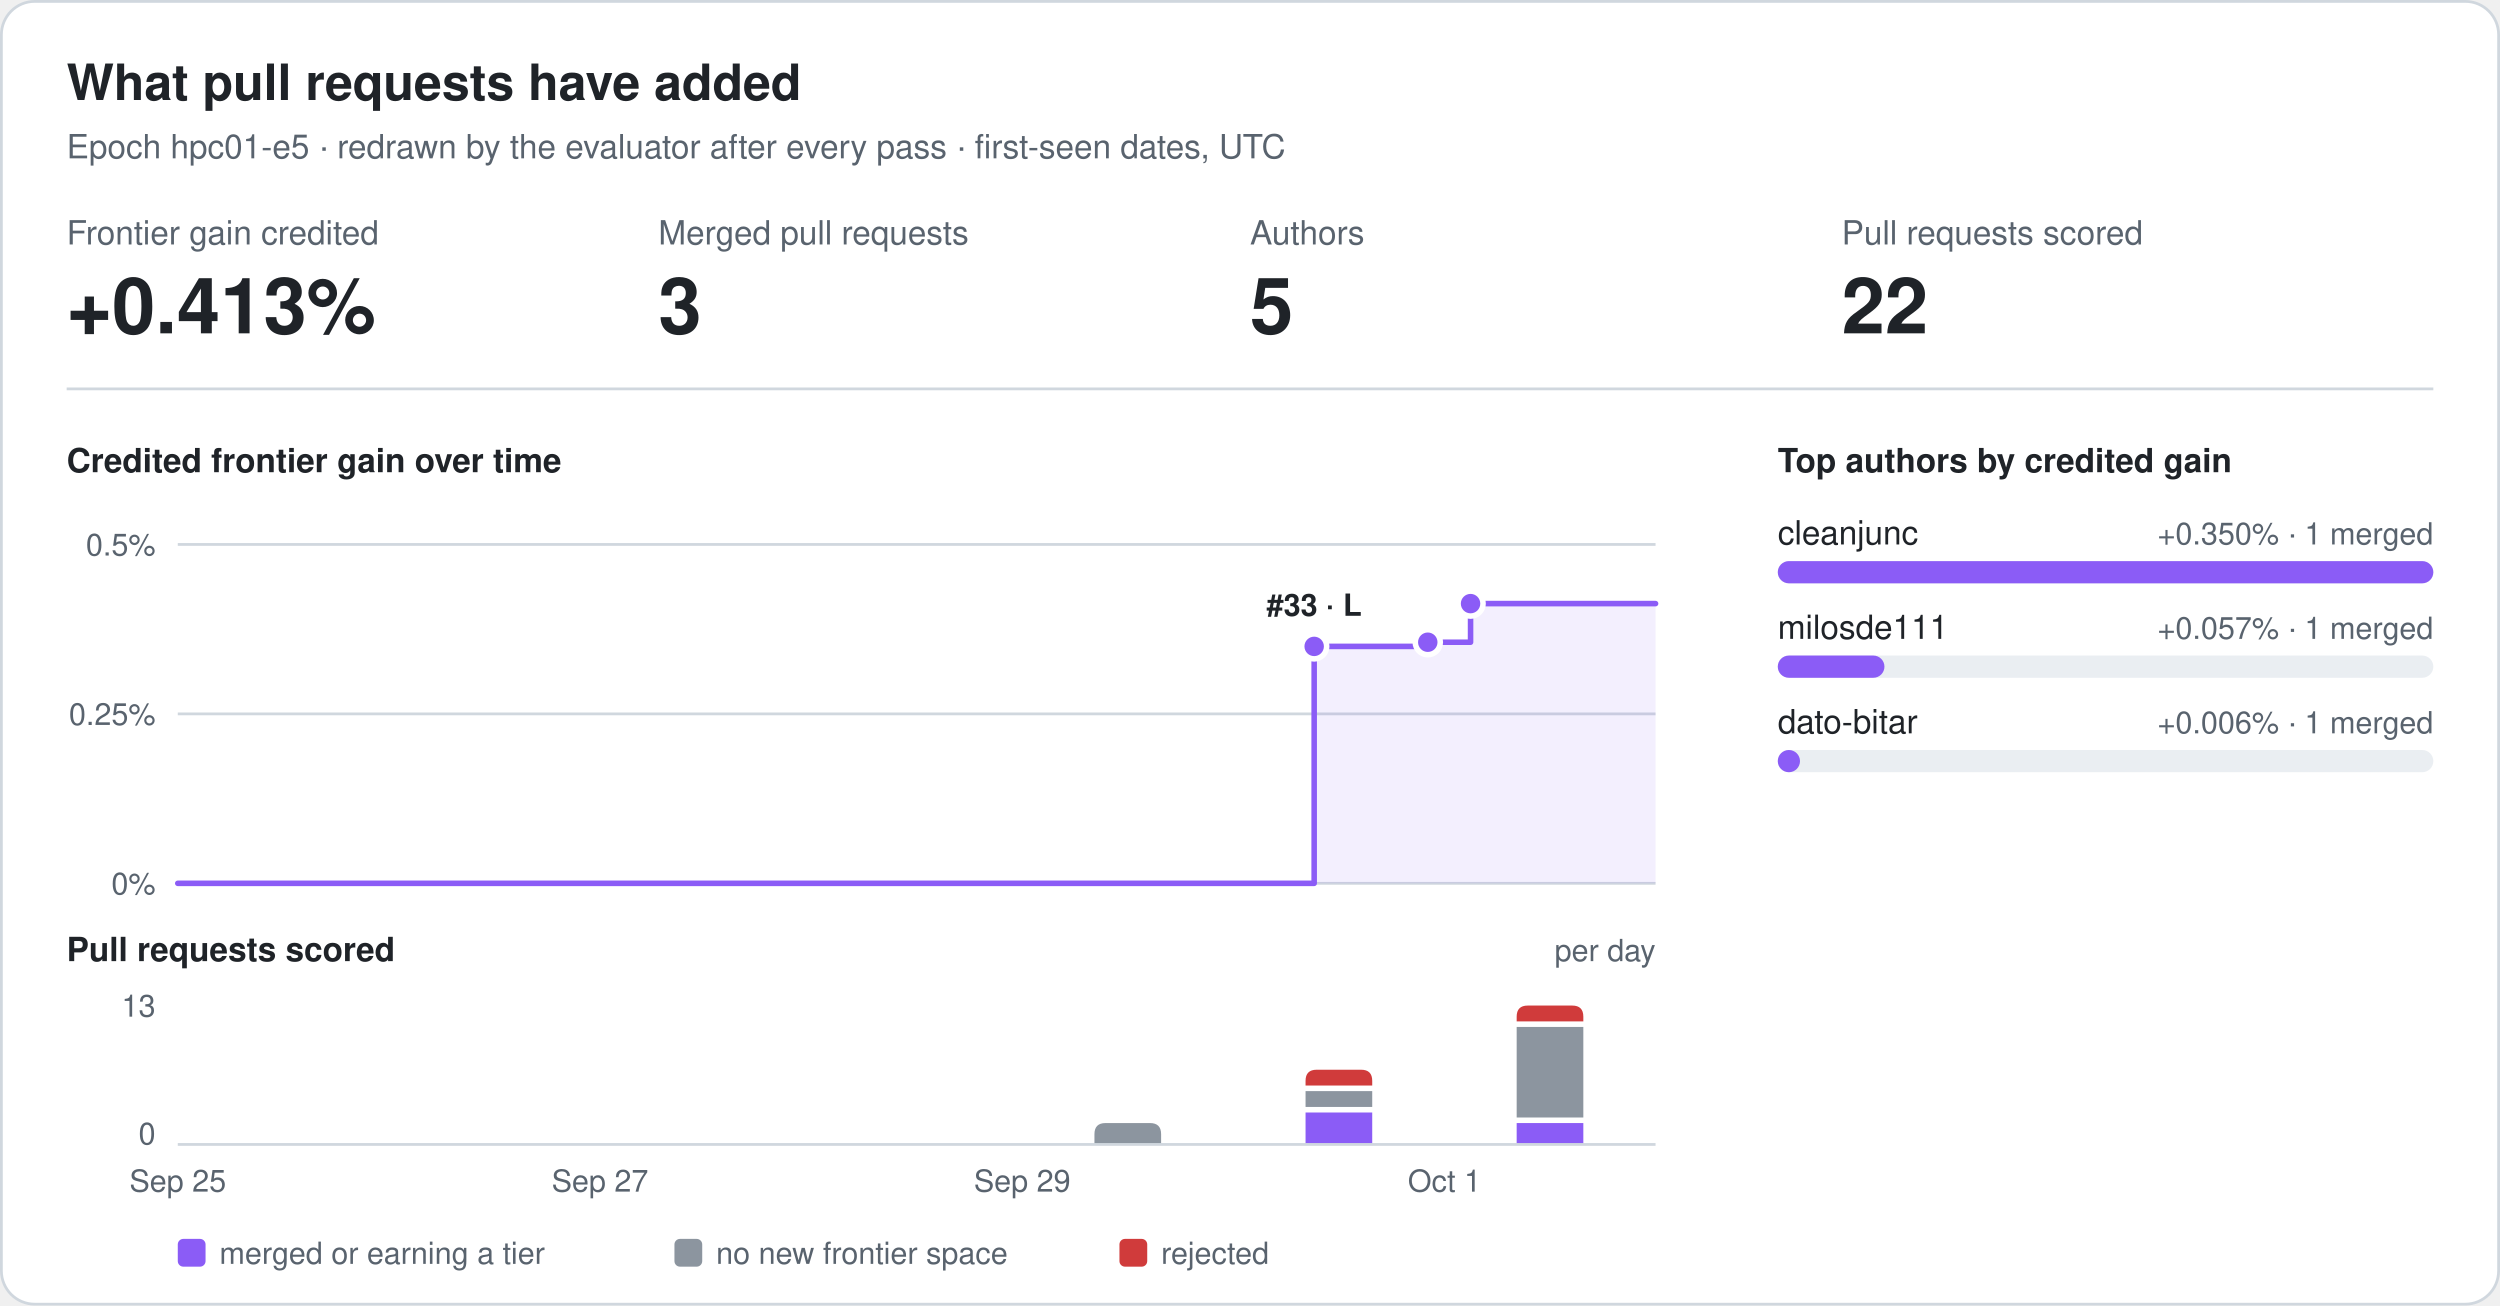
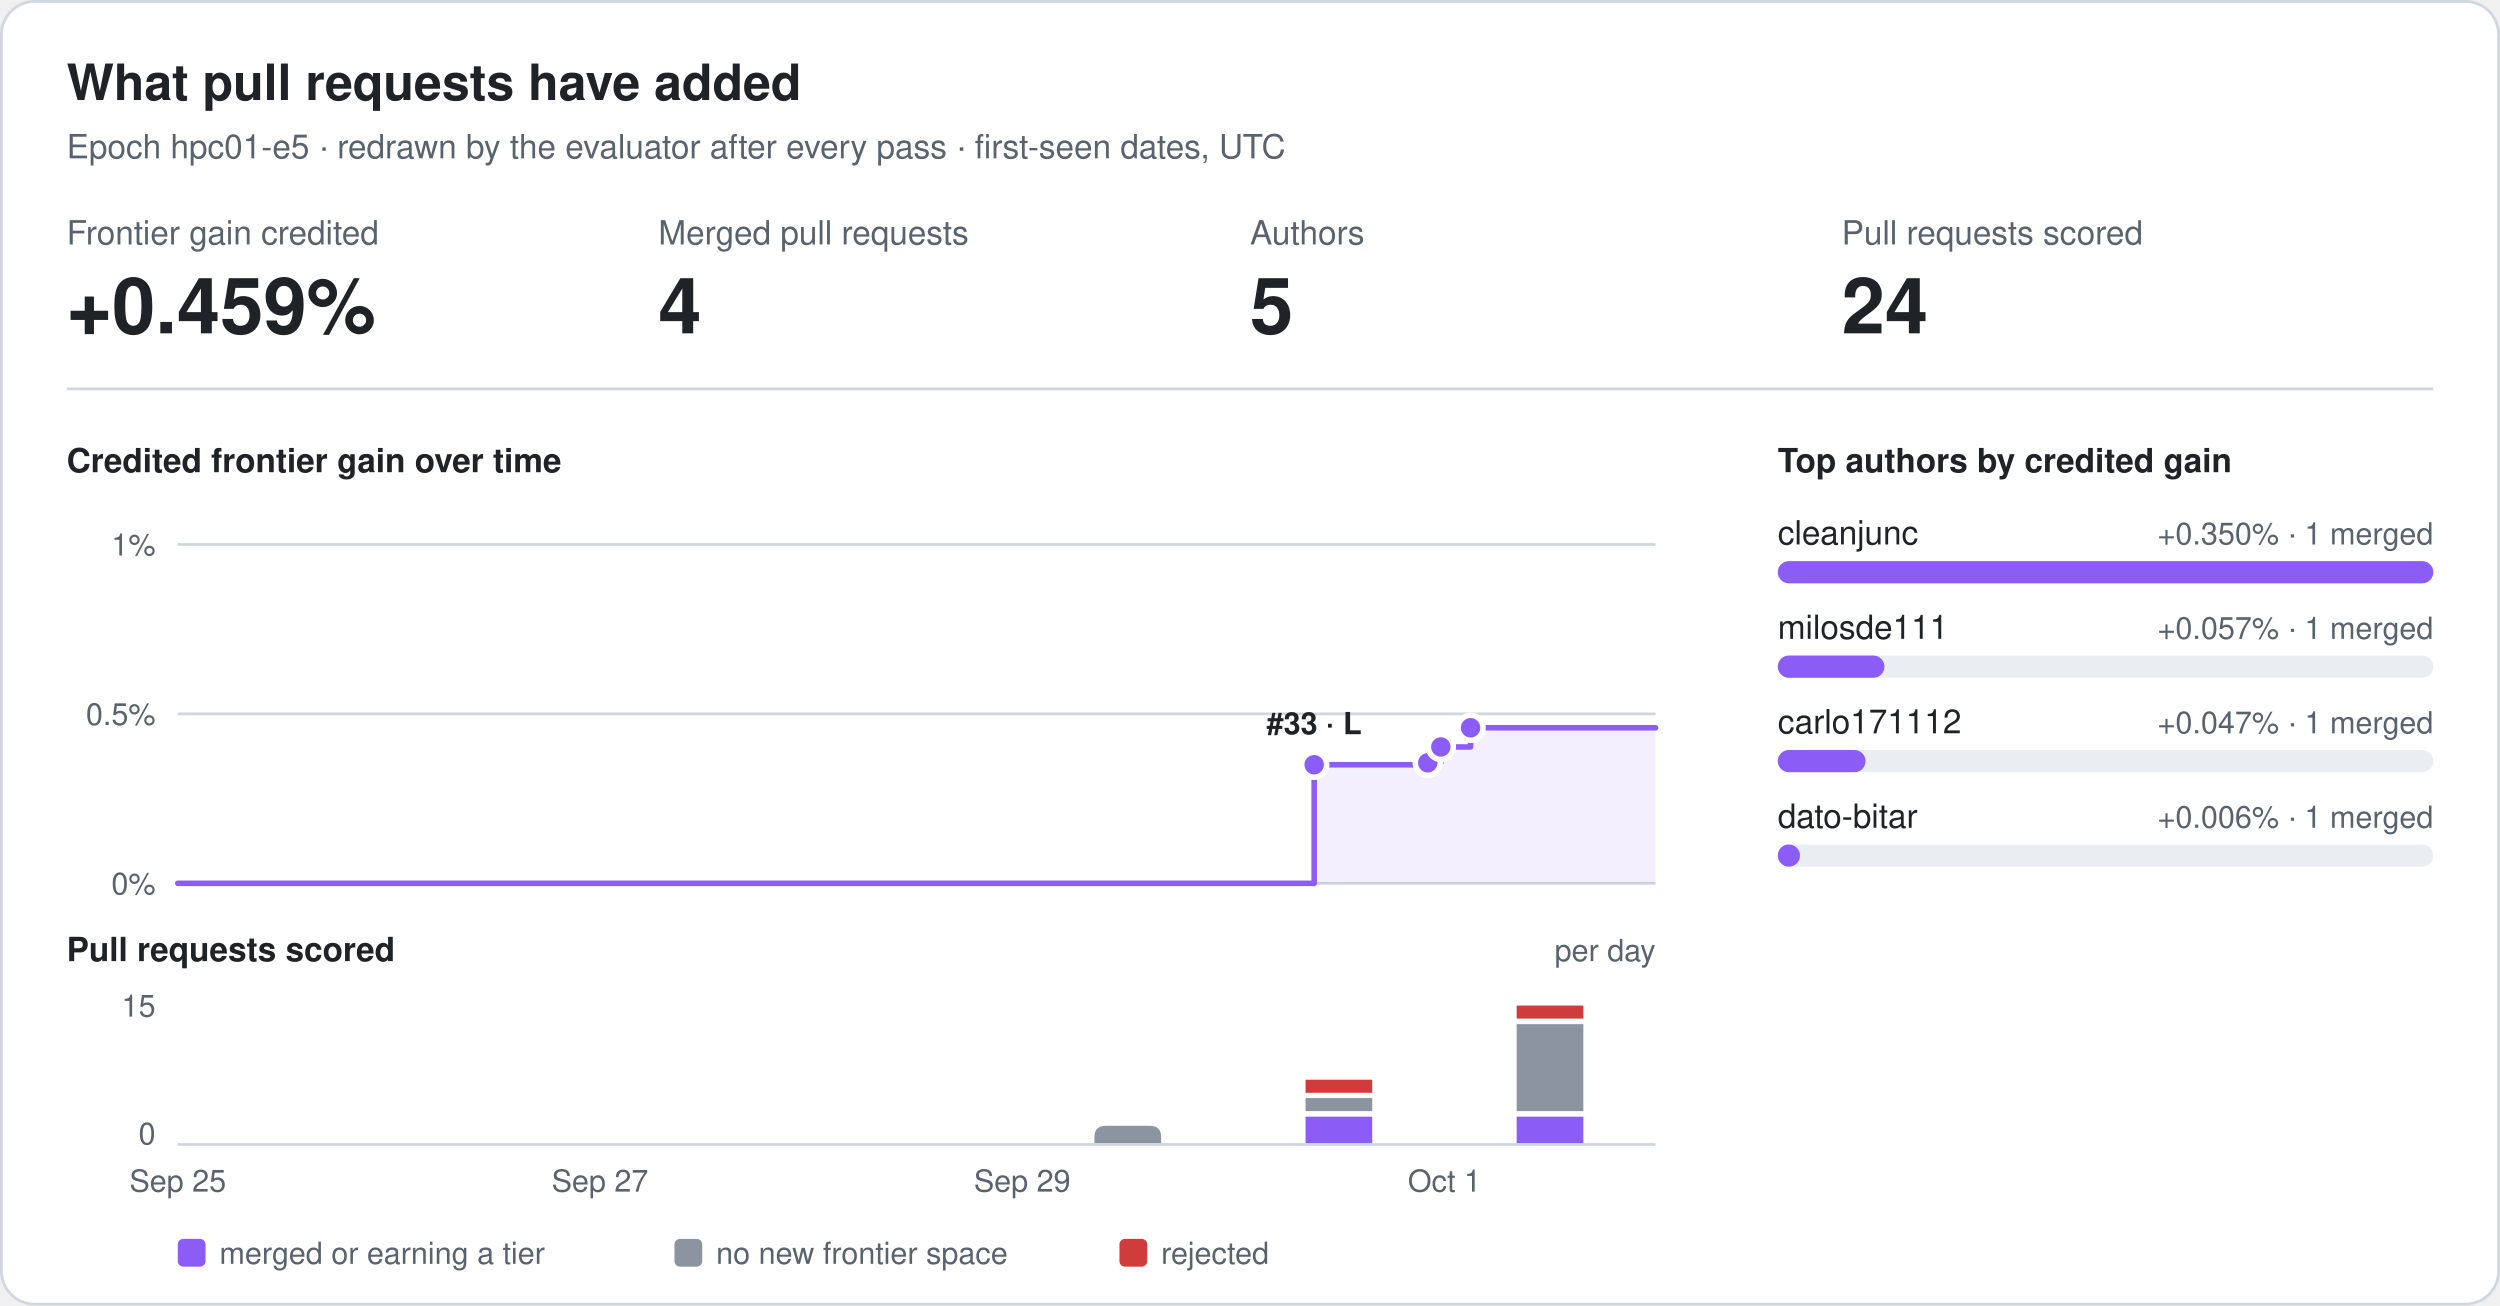
- <svg xmlns="http://www.w3.org/2000/svg" width="900" height="470" viewBox="0 0 900 470" font-family="-apple-system,BlinkMacSystemFont,'Segoe UI',Helvetica,Arial,sans-serif" role="img" aria-label="Frontier gain credited to merged pull requests: +0.413% from 3 merges, 22 pull requests scored">
+ <svg xmlns="http://www.w3.org/2000/svg" width="900" height="470" viewBox="0 0 900 470" font-family="-apple-system,BlinkMacSystemFont,'Segoe UI',Helvetica,Arial,sans-serif" role="img" aria-label="Frontier gain credited to merged pull requests: +0.459% from 4 merges, 24 pull requests scored">
  <style>
.bg{fill:#ffffff;stroke:#d0d7de}.t{fill:#1f2328}.m{fill:#59636e}.rule{stroke:#d0d7de}.ring{stroke:#ffffff}
.acc{fill:#8b5cf6}.accl{stroke:#8b5cf6}.wash{fill:#8b5cf6;fill-opacity:.1}.gry{fill:#8c959f}.rej{fill:#d03b3b}.track{fill:#eaeef2}.tk{stroke:#1f2328}
@media (prefers-color-scheme: dark){
.bg{fill:#0d1117;stroke:#30363d}.t{fill:#e6edf3}.m{fill:#9198a1}.rule{stroke:#30363d}.ring{stroke:#0d1117}
.acc{fill:#9a75f8}.accl{stroke:#9a75f8}.wash{fill:#9a75f8;fill-opacity:.14}.gry{fill:#9198a1}.rej{fill:#e5534b}.track{fill:#21262d}.tk{stroke:#e6edf3}}
</style>
  <rect class="bg" x="0.5" y="0.5" width="899" height="469" rx="12" />
  <text x="24.0" y="36.0" class="t" font-size="18" font-weight="600" text-anchor="start">What pull requests have added</text>
  <text x="24.0" y="57.0" class="m" font-size="12" font-weight="400" text-anchor="start">Epoch hpc01-e5 · redrawn by the evaluator after every pass · first-seen dates, UTC</text>
  <text x="24.0" y="88.0" class="m" font-size="12" font-weight="400" text-anchor="start">Frontier gain credited</text>
-   <text x="24.0" y="120.0" class="t" font-size="28" font-weight="600" text-anchor="start">+0.413%</text>
+   <text x="24.0" y="120.0" class="t" font-size="28" font-weight="600" text-anchor="start">+0.459%</text>
  <text x="237.0" y="88.0" class="m" font-size="12" font-weight="400" text-anchor="start">Merged pull requests</text>
-   <text x="237.0" y="120.0" class="t" font-size="28" font-weight="600" text-anchor="start">3</text>
+   <text x="237.0" y="120.0" class="t" font-size="28" font-weight="600" text-anchor="start">4</text>
  <text x="450.0" y="88.0" class="m" font-size="12" font-weight="400" text-anchor="start">Authors</text>
  <text x="450.0" y="120.0" class="t" font-size="28" font-weight="600" text-anchor="start">5</text>
  <text x="663.0" y="88.0" class="m" font-size="12" font-weight="400" text-anchor="start">Pull requests scored</text>
-   <text x="663.0" y="120.0" class="t" font-size="28" font-weight="600" text-anchor="start">22</text>
+   <text x="663.0" y="120.0" class="t" font-size="28" font-weight="600" text-anchor="start">24</text>
  <line class="rule" x1="24" x2="876" y1="140" y2="140" stroke-width="1" />
  <text x="24.0" y="170.0" class="t" font-size="12" font-weight="600" text-anchor="start">Credited frontier gain over time</text>
  <text x="24.0" y="346.0" class="t" font-size="12" font-weight="600" text-anchor="start">Pull requests scored</text>
  <line class="rule" x1="64" x2="596" y1="318.0" y2="318.0" stroke-width="1" />
  <text x="56.0" y="322.0" class="m" font-size="11" font-weight="400" text-anchor="end">0%</text>
  <line class="rule" x1="64" x2="596" y1="257.0" y2="257.0" stroke-width="1" />
-   <text x="56.0" y="261.0" class="m" font-size="11" font-weight="400" text-anchor="end">0.25%</text>
+   <text x="56.0" y="261.0" class="m" font-size="11" font-weight="400" text-anchor="end">0.5%</text>
  <line class="rule" x1="64" x2="596" y1="196.0" y2="196.0" stroke-width="1" />
-   <text x="56.0" y="200.0" class="m" font-size="11" font-weight="400" text-anchor="end">0.5%</text>
-   <polygon class="wash" points="64.0,318.0 473.1,318.0 473.1,232.7 514.0,232.7 514.0,231.2 529.4,231.2 529.4,217.3 596.0,217.3 596.0,318.0" />
-   <polyline class="accl" points="64.0,318.0 473.1,318.0 473.1,232.7 514.0,232.7 514.0,231.2 529.4,231.2 529.4,217.3 596.0,217.3" fill="none" stroke-width="2" stroke-linejoin="round" stroke-linecap="round" />
-   <circle class="acc ring" cx="473.1" cy="232.7" r="4.5" stroke-width="2" />
-   <circle class="acc ring" cx="514.0" cy="231.2" r="4.5" stroke-width="2" />
-   <circle class="acc ring" cx="529.4" cy="217.3" r="4.5" stroke-width="2" />
-   <text x="473.1" y="221.7" class="t" font-size="11" font-weight="600" text-anchor="middle">#33 · L</text>
-   <path class="gry" d="M394.0,412.0V408.3Q394.0,404.3 398.0,404.3H414.0Q418.0,404.3 418.0,408.3V412.0Z" />
-   <rect class="acc" x="470.0" y="400.5" width="24.0" height="11.5" />
-   <rect class="gry" x="470.0" y="392.8" width="24.0" height="5.7" />
-   <path class="rej" d="M470.0,390.8V389.1Q470.0,385.1 474.0,385.1H490.0Q494.0,385.1 494.0,389.1V390.8Z" />
-   <rect class="acc" x="546.0" y="404.3" width="24.0" height="7.7" />
-   <rect class="gry" x="546.0" y="369.7" width="24.0" height="32.6" />
-   <path class="rej" d="M546.0,367.7V366.0Q546.0,362.0 550.0,362.0H566.0Q570.0,362.0 570.0,366.0V367.7Z" />
+   <text x="56.0" y="200.0" class="m" font-size="11" font-weight="400" text-anchor="end">1%</text>
+   <polygon class="wash" points="64.0,318.0 473.1,318.0 473.1,275.3 514.0,275.3 514.0,274.6 518.7,274.6 518.7,268.9 529.4,268.9 529.4,262.0 596.0,262.0 596.0,318.0" />
+   <polyline class="accl" points="64.0,318.0 473.1,318.0 473.1,275.3 514.0,275.3 514.0,274.6 518.7,274.6 518.7,268.9 529.4,268.9 529.4,262.0 596.0,262.0" fill="none" stroke-width="2" stroke-linejoin="round" stroke-linecap="round" />
+   <circle class="acc ring" cx="473.1" cy="275.3" r="4.5" stroke-width="2" />
+   <circle class="acc ring" cx="514.0" cy="274.6" r="4.5" stroke-width="2" />
+   <circle class="acc ring" cx="518.7" cy="268.9" r="4.5" stroke-width="2" />
+   <circle class="acc ring" cx="529.4" cy="262.0" r="4.5" stroke-width="2" />
+   <text x="473.1" y="264.3" class="t" font-size="11" font-weight="600" text-anchor="middle">#33 · L</text>
+   <path class="gry" d="M394.0,412.0V409.3Q394.0,405.3 398.0,405.3H414.0Q418.0,405.3 418.0,409.3V412.0Z" />
+   <rect class="acc" x="470.0" y="402.0" width="24.0" height="10.0" />
+   <rect class="gry" x="470.0" y="395.3" width="24.0" height="4.7" />
+   <rect class="rej" x="470.0" y="388.7" width="24.0" height="4.7" />
+   <rect class="acc" x="546.0" y="402.0" width="24.0" height="10.0" />
+   <rect class="gry" x="546.0" y="368.7" width="24.0" height="31.3" />
+   <rect class="rej" x="546.0" y="362.0" width="24.0" height="4.7" />
  <line class="rule" x1="64" x2="596" y1="412" y2="412" stroke-width="1" />
-   <text x="56.0" y="366.0" class="m" font-size="11" font-weight="400" text-anchor="end">13</text>
+   <text x="56.0" y="366.0" class="m" font-size="11" font-weight="400" text-anchor="end">15</text>
  <text x="56.0" y="412.0" class="m" font-size="11" font-weight="400" text-anchor="end">0</text>
  <text x="596.0" y="346.0" class="m" font-size="11" font-weight="400" text-anchor="end">per day</text>
  <text x="64.0" y="429.0" class="m" font-size="11" font-weight="400" text-anchor="middle">Sep 25</text>
  <text x="216.0" y="429.0" class="m" font-size="11" font-weight="400" text-anchor="middle">Sep 27</text>
  <text x="368.0" y="429.0" class="m" font-size="11" font-weight="400" text-anchor="middle">Sep 29</text>
  <text x="520.0" y="429.0" class="m" font-size="11" font-weight="400" text-anchor="middle">Oct 1</text>
  <rect class="acc" x="64" y="446" width="10" height="10" rx="2" />
  <text x="79.0" y="455.0" class="m" font-size="11" font-weight="400" text-anchor="start">merged or earning a tier</text>
  <rect class="gry" x="242.8" y="446" width="10" height="10" rx="2" />
  <text x="257.8" y="455.0" class="m" font-size="11" font-weight="400" text-anchor="start">no new frontier space</text>
  <rect class="rej" x="403.0" y="446" width="10" height="10" rx="2" />
  <text x="418.0" y="455.0" class="m" font-size="11" font-weight="400" text-anchor="start">rejected</text>
  <text x="640.0" y="170.0" class="t" font-size="12" font-weight="600" text-anchor="start">Top authors by credited gain</text>
  <text x="640.0" y="196.0" class="t" font-size="12" font-weight="400" text-anchor="start">cleanjunc</text>
  <text x="876.0" y="196.0" class="m" font-size="11" font-weight="400" text-anchor="end">+0.350% · 1 merged</text>
  <rect class="track" x="640" y="202" width="236" height="8" rx="4" />
  <rect class="acc" x="640" y="202" width="236.0" height="8" rx="4" />
  <text x="640.0" y="230.0" class="t" font-size="12" font-weight="400" text-anchor="start">milosde111</text>
  <text x="876.0" y="230.0" class="m" font-size="11" font-weight="400" text-anchor="end">+0.057% · 1 merged</text>
  <rect class="track" x="640" y="236" width="236" height="8" rx="4" />
  <rect class="acc" x="640" y="236" width="38.4" height="8" rx="4" />
-   <text x="640.0" y="264.0" class="t" font-size="12" font-weight="400" text-anchor="start">dato-bitar</text>
-   <text x="876.0" y="264.0" class="m" font-size="11" font-weight="400" text-anchor="end">+0.006% · 1 merged</text>
+   <text x="640.0" y="264.0" class="t" font-size="12" font-weight="400" text-anchor="start">carlo171112</text>
+   <text x="876.0" y="264.0" class="m" font-size="11" font-weight="400" text-anchor="end">+0.047% · 1 merged</text>
  <rect class="track" x="640" y="270" width="236" height="8" rx="4" />
-   <rect class="acc" x="640" y="270" width="8.0" height="8" rx="4" />
+   <rect class="acc" x="640" y="270" width="31.6" height="8" rx="4" />
+   <text x="640.0" y="298.0" class="t" font-size="12" font-weight="400" text-anchor="start">dato-bitar</text>
+   <text x="876.0" y="298.0" class="m" font-size="11" font-weight="400" text-anchor="end">+0.006% · 1 merged</text>
+   <rect class="track" x="640" y="304" width="236" height="8" rx="4" />
+   <rect class="acc" x="640" y="304" width="8.0" height="8" rx="4" />
</svg>
